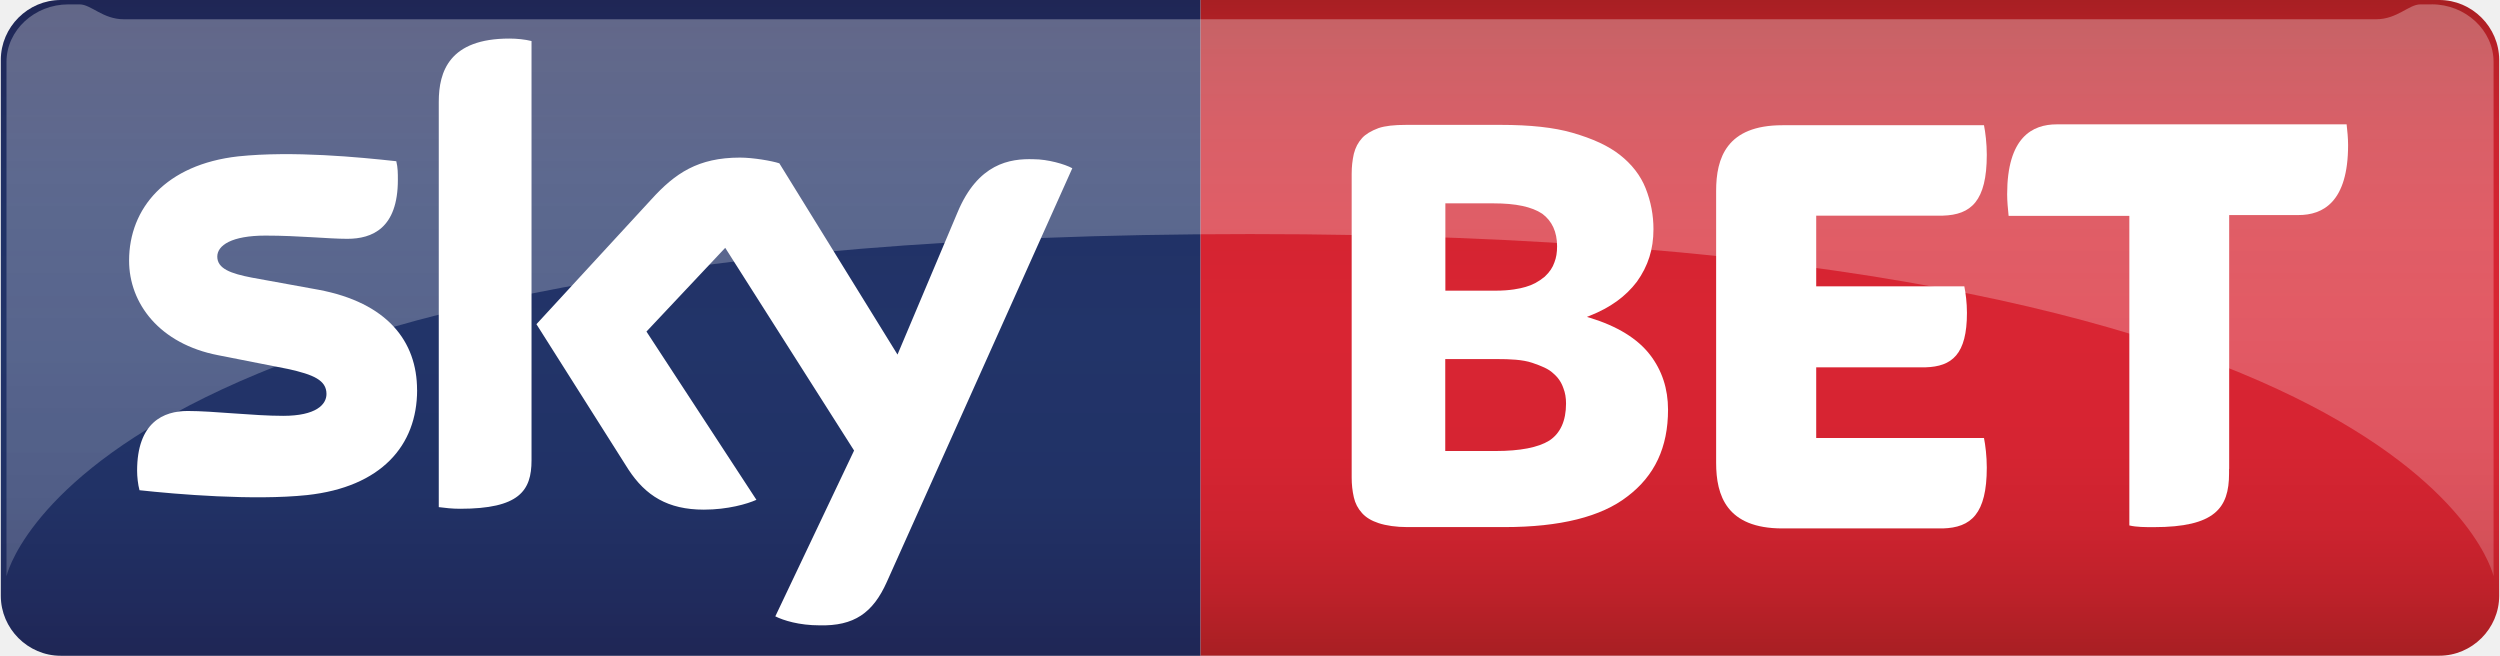
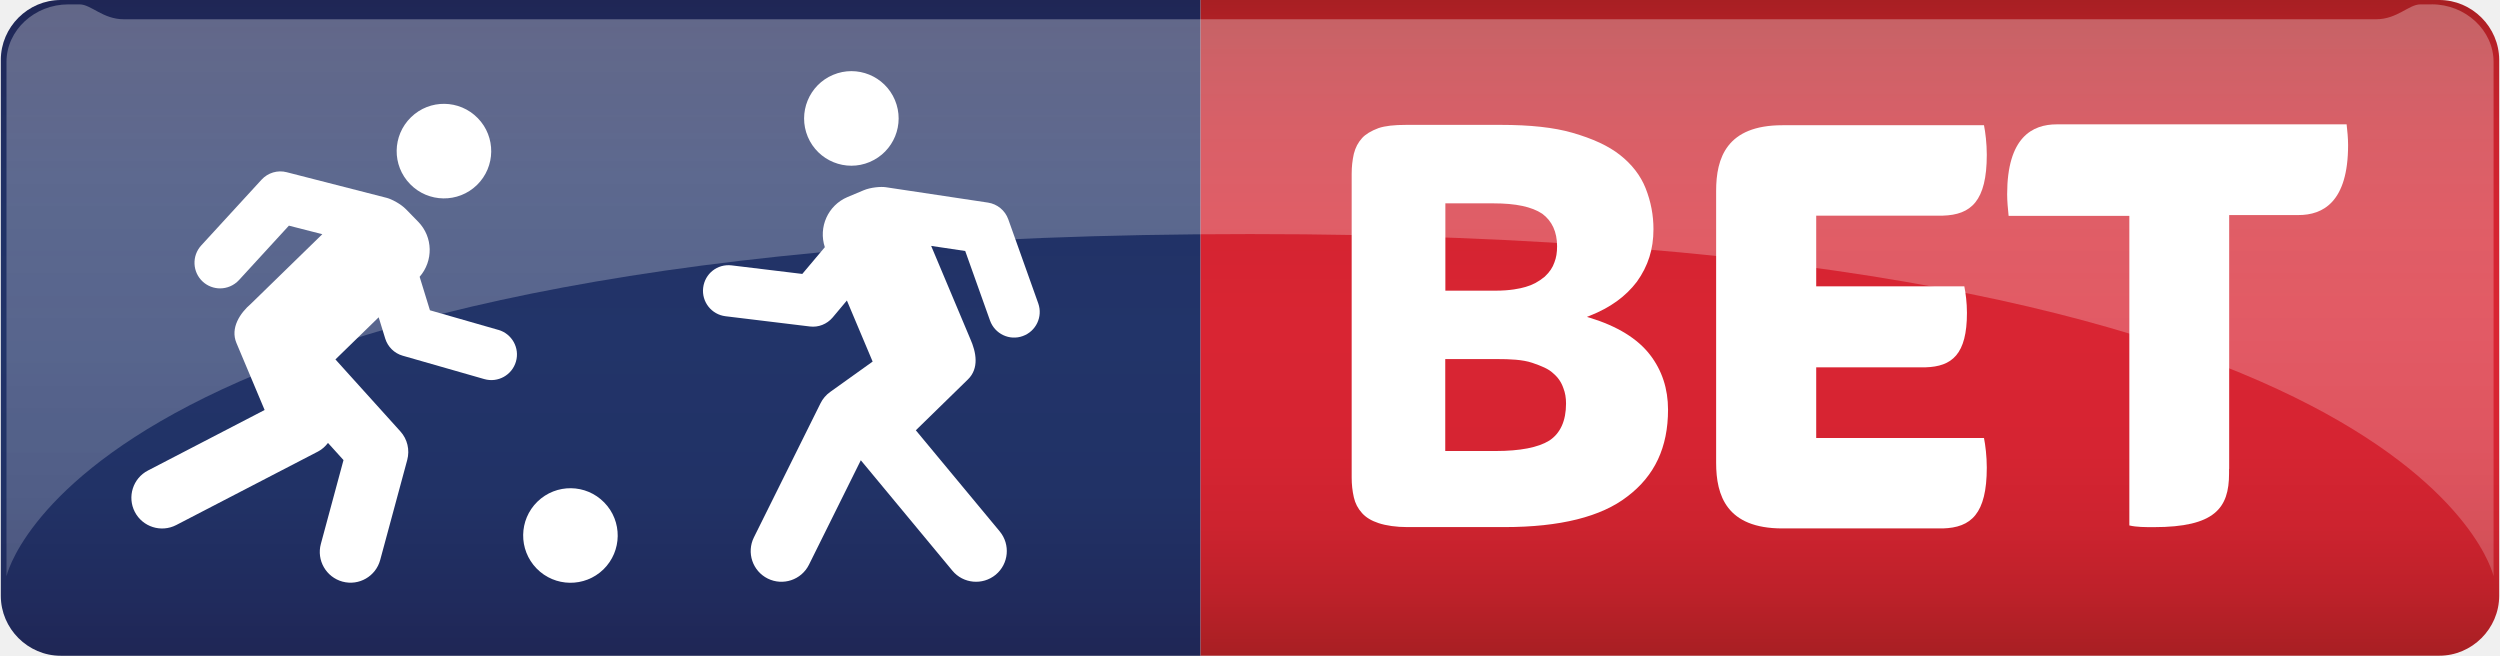
<svg xmlns="http://www.w3.org/2000/svg" id="Layer_1" data-name="Layer 1" width="15.06cm" height="3.95cm" viewBox="0 0 426.93 112.05">
  <defs>
    <linearGradient id="linear-gradient" x1="102.51" y1="112.05" x2="102.51" y2="0" gradientUnits="userSpaceOnUse">
      <stop offset="0" stop-color="#1f2655" />
      <stop offset=".09" stop-color="#202b5d" />
      <stop offset=".25" stop-color="#213266" />
      <stop offset=".49" stop-color="#223469" />
      <stop offset=".73" stop-color="#213165" />
      <stop offset=".92" stop-color="#202a5b" />
      <stop offset="1" stop-color="#1f2655" />
    </linearGradient>
    <linearGradient id="linear-gradient-2" x1="315.97" y1="112.05" x2="315.97" y2="0" gradientUnits="userSpaceOnUse">
      <stop offset="0" stop-color="#a81f23" />
      <stop offset="0" stop-color="#a81f23" />
      <stop offset=".1" stop-color="#be212a" />
      <stop offset=".2" stop-color="#cd232f" />
      <stop offset=".32" stop-color="#d62432" />
      <stop offset=".49" stop-color="#d92533" />
      <stop offset=".66" stop-color="#d52431" />
      <stop offset=".79" stop-color="#cb232e" />
      <stop offset=".91" stop-color="#bb2129" />
      <stop offset="1" stop-color="#a81f23" />
    </linearGradient>
    <linearGradient id="linear-gradient-3" x1="213.46" y1="98.46" x2="213.46" y2=".75" gradientUnits="userSpaceOnUse">
      <stop offset="0" stop-color="#fff" stop-opacity=".2" />
      <stop offset="1" stop-color="#fff" stop-opacity=".3" />
    </linearGradient>
  </defs>
  <path d="m205.02,0H10.24C4.63,0,0,4.63,0,10.24v91.58c0,5.61,4.63,10.24,10.24,10.24h194.78V0Z" style="fill: url(#linear-gradient);" />
  <path d="m416.69,0h-211.67v112.05h211.67c5.61,0,10.24-4.63,10.24-10.24V10.24c0-5.61-4.63-10.24-10.24-10.24Z" style="fill: url(#linear-gradient-2);" />
-   <path d="m132.34,105.32c1.4.7,4.07,1.54,7.57,1.54,5.89.14,9.12-2.1,11.5-7.43l31.69-70.68c-1.26-.7-4.21-1.54-6.59-1.54-4.07-.14-9.54.7-13.04,9.12l-10.24,24.26-20.19-32.68c-1.26-.42-4.49-.98-6.73-.98-7.15,0-11.08,2.66-15.15,7.15l-19.63,21.32,15.71,24.82c2.94,4.49,6.73,6.87,12.9,6.87,4.07,0,7.43-.98,8.98-1.68l-18.79-28.75,13.46-14.31,22.02,34.64-13.46,28.33h0Zm-41.65-26.65c0,5.19-2.1,8.27-12.2,8.27-1.4,0-2.52-.14-3.65-.28V17.39c0-5.19,1.82-10.8,12.06-10.8,1.26,0,2.67.14,3.79.42v71.66Zm-19.55-12.03c0,9.53-6.17,16.58-18.78,17.96-9.19.97-22.35-.14-28.66-.83-.27-.97-.41-2.35-.41-3.32,0-8.29,4.52-10.22,8.64-10.22,4.39,0,11.24.83,16.32.83,5.62,0,7.4-1.93,7.4-3.73,0-2.35-2.19-3.31-6.58-4.28l-11.93-2.35c-10.01-1.93-15.22-8.84-15.22-16.16,0-8.98,6.31-16.44,18.65-17.82,9.32-.97,20.7.14,27.01.83.27,1.1.27,2.07.27,3.18,0,8.29-4.39,10.08-8.64,10.08-3.29,0-8.23-.55-13.99-.55s-8.23,1.66-8.23,3.59c0,2.07,2.33,2.9,5.9,3.59l11.38,2.07c11.79,2.21,16.86,8.84,16.86,17.13h0Z" style="fill: #fff;" />
  <g>
    <path d="m331.86,36.85c4.82-.14,7.51-2.48,7.51-10.4,0-1.93-.24-3.86-.48-5.05h-34.44c-9.54,0-11.33,5.6-11.33,11.21v46.48c0,5.6,1.79,11.21,11.33,11.21h27.41c4.82-.14,7.51-2.48,7.51-10.4,0-1.93-.24-3.86-.48-5.05h-28.67v-12.08h18.66c4.56-.13,7.1-2.22,7.1-9.31,0-1.73-.23-3.46-.45-4.53h-25.31v-12.08h21.64Z" style="fill: #fff;" />
    <path d="m400.86,21.25h-49.54c-4.17,0-8.47,2.21-8.47,11.95,0,1.18.13,2.51.25,3.69h8.66s11.97,0,11.97,0v52.9c1.22.29,2.71.29,4.19.29,10.41,0,12.85-3.25,12.85-9.15v-.8s.02,0,.02,0v-43.38h11.85c4.17,0,8.47-2.21,8.47-11.95,0-1.18-.13-2.51-.25-3.54Z" style="fill: #fff;" />
    <path d="m271.51,54.3l-.47-.15.5-.2c3.49-1.38,6.12-3.28,8.04-5.81,1.93-2.71,2.83-5.55,2.83-8.96,0-2.44-.44-4.73-1.34-7.01-.86-2.17-2.35-4.1-4.42-5.72-1.95-1.53-4.61-2.76-8.12-3.77-3.13-.9-7.14-1.34-12.26-1.34h-16.06c-2.16,0-3.64.17-4.78.55-1.26.47-2.21,1.04-2.81,1.7-.69.77-1.13,1.6-1.41,2.69-.25,1.13-.37,2.2-.37,3.41v51.91c0,1.2.12,2.28.37,3.39.23,1.02.69,1.91,1.41,2.7.67.74,1.59,1.3,2.81,1.7,1.32.44,3.06.68,4.9.68h16.65c9.46,0,16.51-1.76,20.97-5.23,4.68-3.54,6.95-8.4,6.95-14.84,0-3.56-1.03-6.71-3.07-9.36-2.13-2.77-5.6-4.91-10.33-6.35Zm-24.67-19.55h8.24c3.81,0,6.53.58,8.32,1.77,1.68,1.24,2.54,3.11,2.54,5.56,0,1.1-.14,1.94-.45,2.74-.31.91-.8,1.64-1.66,2.46-1.06.87-2.07,1.41-3.27,1.75-.98.29-2.65.64-5.11.64h-8.6v-14.92Zm17.75,40.55c-1.89,1.17-4.97,1.77-9.16,1.77h-8.6v-15.71h8.95c2.01,0,4.28.08,5.92.64,1.58.54,2.78,1.04,3.53,1.75h.01s.01.02.01.02c.84.7,1.42,1.54,1.77,2.57.31.8.45,1.63.45,2.62,0,2.96-.97,5.1-2.89,6.35Z" style="fill: #fff;" />
  </g>
  <path d="m415.39.75s0,0-1.94,0-3.97,2.54-7.53,2.54H21c-3.56,0-5.58-2.54-7.53-2.54s-1.94,0-1.94,0C5.74.75.97,5.19.97,10.58v87.88s12.76-58.46,212.5-58.46c199.74,0,212.5,58.46,212.5,58.46V10.58c0-5.39-4.78-9.84-10.57-9.84Z" style="fill: url(#linear-gradient-3);" />
+   <g>
+     <path d="m81.36,31.62c3.2-3.12,3.26-8.24.15-11.43-3.12-3.2-8.23-3.27-11.42-.15-3.2,3.12-3.27,8.23-.15,11.42,3.11,3.2,8.23,3.26,11.42.16h0Z" style="fill: #fff;" />
+     <path d="m91.7,85.72c-3.19,3.11-3.26,8.22-.15,11.42,3.11,3.2,8.23,3.27,11.43.16,3.19-3.12,3.26-8.24.14-11.43-3.12-3.2-8.22-3.26-11.42-.15h0Z" style="fill: #fff;" />
+     <path d="m85.01,56.37l-11.68-3.35-1.76-5.72c2.35-2.7,2.31-6.78-.24-9.4l-2.07-2.12c-.93-.96-2.52-1.76-3.28-1.96l-17.12-4.39c-1.56-.41-3.22.09-4.31,1.28l-10.3,11.23c-1.63,1.78-1.52,4.55.26,6.19.84.77,1.9,1.15,2.96,1.15,1.18,0,2.36-.48,3.23-1.42l8.53-9.3,5.71,1.46-12.19,11.88c-1.87,1.6-3.56,4.14-2.49,6.7l4.82,11.46-19.93,10.34c-2.58,1.33-3.58,4.51-2.25,7.08,1.33,2.56,4.49,3.58,7.08,2.24l24.24-12.57c.69-.36,1.24-.88,1.69-1.46l2.65,2.93-3.87,14.33c-.76,2.79.9,5.68,3.7,6.44,2.83.76,5.69-.92,6.44-3.7l4.62-17.09c.46-1.72.03-3.56-1.17-4.88l-11.1-12.3,7.39-7.2,1.12,3.64c.44,1.41,1.55,2.51,2.97,2.92l13.96,4c2.33.67,4.75-.69,5.41-3,.67-2.32-.68-4.74-3-5.41h0Z" style="fill: #fff;" />
+     <path d="m177.28,51.84l-5.12-14.36c-.54-1.52-1.88-2.62-3.47-2.86l-17.48-2.63c-.8-.12-2.55.01-3.78.53l-2.74,1.15c-3.36,1.42-5,5.16-3.88,8.57l-3.85,4.57-12.07-1.46c-2.46-.29-4.58,1.42-4.87,3.82-.29,2.4,1.42,4.58,3.82,4.87l14.42,1.75c1.44.18,2.9-.38,3.88-1.53l2.44-2.91,4.4,10.44-7.26,5.19c-.7.5-1.27,1.17-1.65,1.94l-11.38,22.91c-1.29,2.6-.23,5.75,2.37,7.04,2.59,1.28,5.74.24,7.04-2.37l8.86-17.85,15.65,18.87c1.84,2.22,5.15,2.54,7.4.69,2.23-1.85,2.54-5.16.69-7.4l-14.34-17.28,8.9-8.69c1.94-1.89,1.44-4.63.39-6.97l-6.67-15.85,5.82.87,4.24,11.89c.82,2.29,3.34,3.47,5.59,2.65,2.27-.81,3.46-3.31,2.65-5.59h0Z" style="fill: #fff;" />
+     <path d="m148.48,27.68c4.11-1.73,6.04-6.46,4.31-10.58-1.73-4.11-6.46-6.04-10.57-4.31-4.11,1.73-6.05,6.47-4.32,10.59,1.74,4.11,6.48,6.04,10.59,4.3h0Z" style="fill: #fff;" />
+   </g>
</svg>
